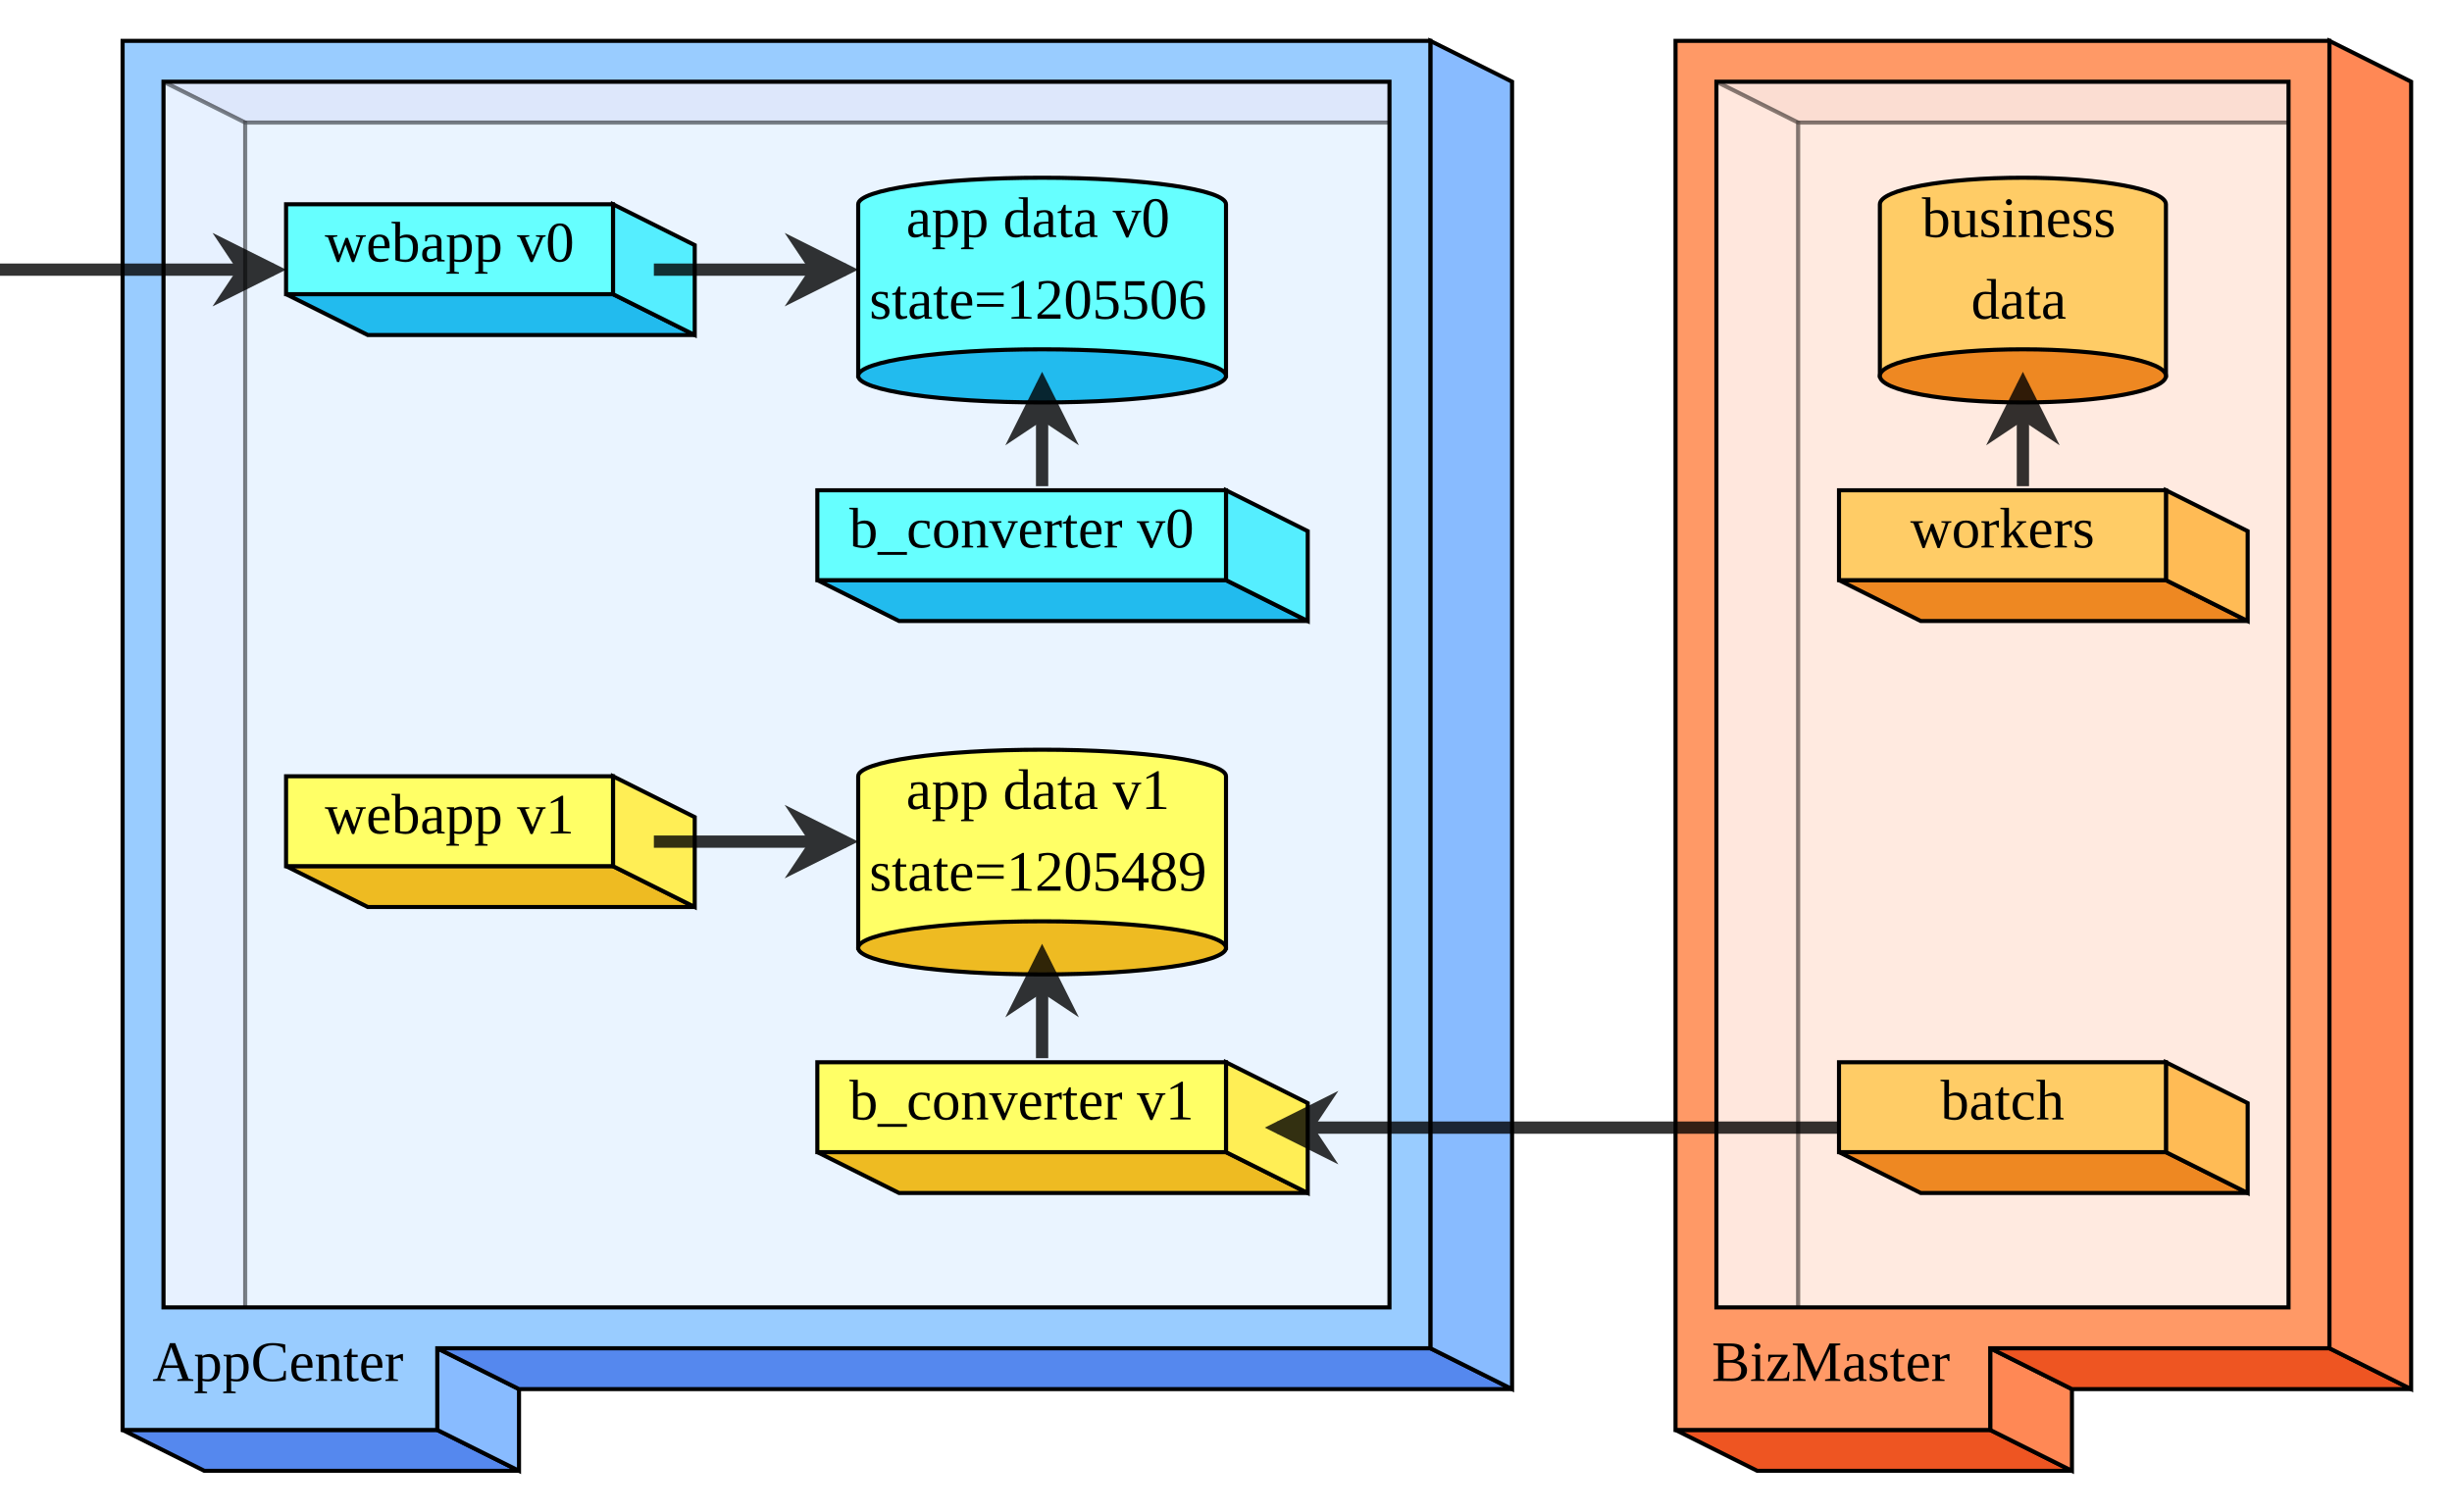
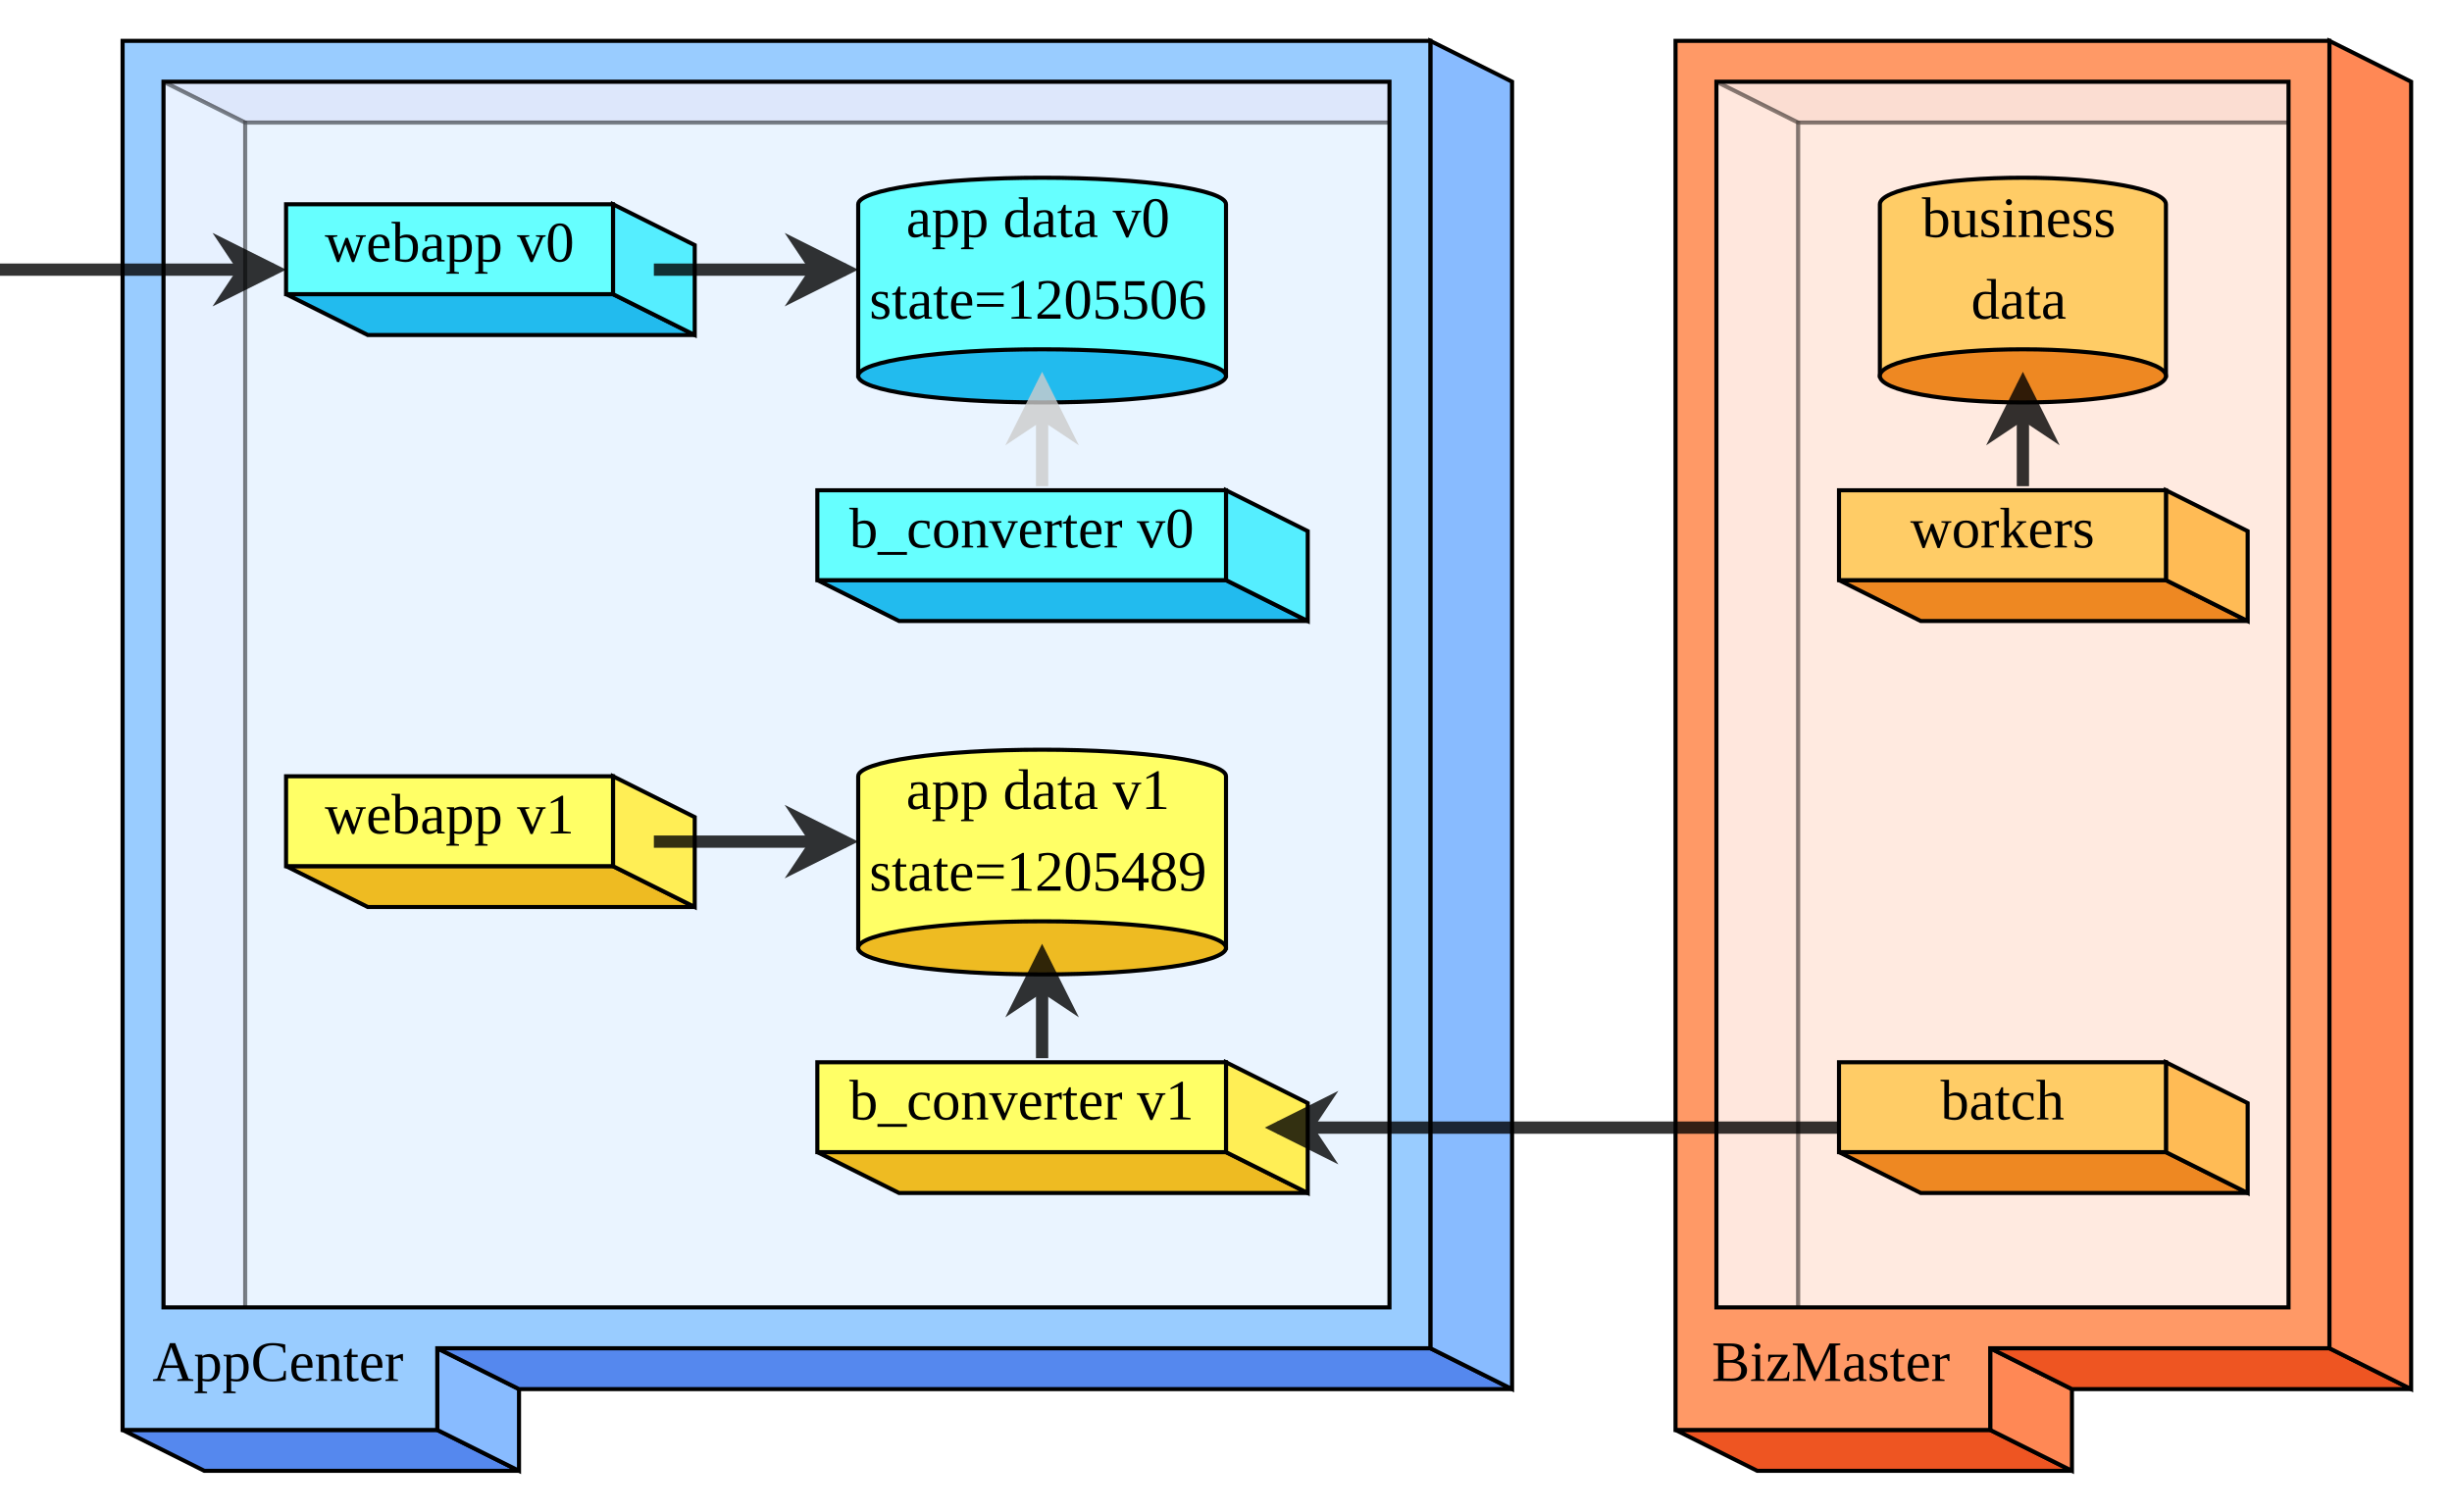
<svg xmlns="http://www.w3.org/2000/svg" width="600" height="370">
  <path fill-opacity="0.2" stroke-opacity="0.3" d="M40.0,20.0  h300.0 l20.0,10.0 h-300.0 l-20.0,-10.0 z" fill="#58e" stroke="#000" />
  <path fill-opacity="0.2" stroke-opacity="0.3" d="M40.0,20.0  l20.0,10.0 v300.0 l-20.0,-10.0 v-300.0 z" fill="#8bf" stroke="#000" />
  <path fill-opacity="0.2" stroke-opacity="0.3" d="M60.0,30.0  h300.0 v300.0 h-300.0 v-300.0 z" fill="#9cf" stroke="#000" />
  <path d="M70.0,72.0  h80.0 l20.0,10.0 h-80.0 l-20.0,-10.0 z" fill="#2be" stroke="#000" />
  <path d="M150.0,72.0  v-22.0 l20.0,10.0 v22.0 l-20.0,-10.0 z" fill="#5ef" stroke="#000" />
  <rect fill="#6ff" stroke="#000" x="70.0" y="50.0" width="80.0" height="22.0" />
  <text x="110.0" y="64.0" font-size="14.0" fill="#000" text-anchor="middle">webapp v0</text>
  <path d="M210.0,92.0  v-42.0 a45.0,6.5,0.0,1,1,90.0,0.0 v42.0 z" fill="#6ff" stroke="#000" />
  <ellipse cx="255.0" cy="92.0" rx="45.0" ry="6.5" fill="#2be" stroke="#000" />
  <text x="254.0" y="58.0" font-size="14.0" fill="#000" text-anchor="middle">app data v0</text>
  <text x="254.0" y="78.0" font-size="14.0" fill="#000" text-anchor="middle">state=1205506</text>
  <path d="M200.0,142.0  h100.0 l20.0,10.0 h-100.0 l-20.0,-10.0 z" fill="#2be" stroke="#000" />
  <path d="M300.0,142.0  v-22.0 l20.0,10.0 v22.0 l-20.0,-10.0 z" fill="#5ef" stroke="#000" />
  <rect fill="#6ff" stroke="#000" x="200.0" y="120.0" width="100.0" height="22.0" />
  <text x="250.0" y="134.0" font-size="14.0" fill="#000" text-anchor="middle">b_converter v0</text>
  <path d="M30.0,350.0  h77.0 l20.0,10.0 h-77.0 l-20.0,-10.0 z" fill="#58e" stroke="#000" />
  <path d="M107.0,350.0  v-20.0 l20.0,10.0 v20.0 l-20.0,-10.0 z" fill="#8bf" stroke="#000" />
  <path d="M107.0,330.0  h243.0 l20.0,10.0 h-243.0 l-20.0,-10.0 z" fill="#58e" stroke="#000" />
  <path d="M350.0,330.0  v-320.0 l20.0,10.0 v320.0 l-20.0,-10.0 z" fill="#8bf" stroke="#000" />
  <path fill-rule="evenodd" d="M30.0,10.0  h320.0 v320.0 h-243.0 v20.0 h-77.0 v-340.0 z  m10.0,10.0 v300.0 h300.0 v-300.0 h-300.0 z" fill="#9cf" stroke="#000" />
  <text x="68.0" y="338.0" font-size="14.0" fill="#000" text-anchor="middle">AppCenter</text>
  <path fill-opacity="0.2" stroke-opacity="0.3" d="M420.0,20.0  h140.0 l20.0,10.0 h-140.0 l-20.0,-10.0 z" fill="#e52" stroke="#000" />
  <path fill-opacity="0.2" stroke-opacity="0.3" d="M420.0,20.0  l20.0,10.0 v300.0 l-20.0,-10.0 v-300.0 z" fill="#f85" stroke="#000" />
  <path fill-opacity="0.2" stroke-opacity="0.3" d="M440.0,30.0  h140.0 v300.0 h-140.0 v-300.0 z" fill="#f96" stroke="#000" />
  <path d="M450.0,142.0  h80.0 l20.0,10.0 h-80.0 l-20.0,-10.0 z" fill="#e82" stroke="#000" />
  <path d="M530.0,142.0  v-22.0 l20.0,10.0 v22.0 l-20.0,-10.0 z" fill="#fb5" stroke="#000" />
  <rect fill="#fc6" stroke="#000" x="450.0" y="120.0" width="80.0" height="22.0" />
  <text x="490.0" y="134.0" font-size="14.0" fill="#000" text-anchor="middle">workers</text>
  <path d="M460.0,92.0  v-42.0 a35.0,6.5,0.0,1,1,70.0,0.0 v42.0 z" fill="#fc6" stroke="#000" />
  <ellipse cx="495.0" cy="92.0" rx="35.0" ry="6.5" fill="#e82" stroke="#000" />
  <text x="494.0" y="58.0" font-size="14.0" fill="#000" text-anchor="middle">business</text>
  <text x="494.0" y="78.0" font-size="14.0" fill="#000" text-anchor="middle">data</text>
  <path d="M410.0,350.0  h77.0 l20.0,10.0 h-77.0 l-20.0,-10.0 z" fill="#e52" stroke="#000" />
  <path d="M487.0,350.0  v-20.0 l20.0,10.0 v20.0 l-20.0,-10.0 z" fill="#f85" stroke="#000" />
  <path d="M487.0,330.0  h83.0 l20.0,10.0 h-83.0 l-20.0,-10.0 z" fill="#e52" stroke="#000" />
  <path d="M570.0,330.0  v-320.0 l20.0,10.0 v320.0 l-20.0,-10.0 z" fill="#f85" stroke="#000" />
  <path fill-rule="evenodd" d="M410.0,10.0  h160.0 v320.0 h-83.0 v20.0 h-77.0 v-340.0 z  m10.0,10.0 v300.0 h140.0 v-300.0 h-140.0 z" fill="#f96" stroke="#000" />
  <text x="448.0" y="338.0" font-size="14.0" fill="#000" text-anchor="middle">BizMaster</text>
  <marker id="arrow_BLACK" markerWidth="6" markerHeight="6" viewBox="-3 -3 6 6" refX="2" refY="0" markerUnits="strokeWidth" orient="auto">
    <polygon points="-1,0 -3,3 3,0 -3,-3" fill="#000" />
  </marker>
  <path stroke="#000" opacity="0.8" stroke-width="3.0" fill="none" d="M495.0,119.0  l0.0,-25.0" marker-end="url(#arrow_BLACK)" />
  <path stroke="#000" opacity="0.8" stroke-width="3.0" fill="none" d="M160.0,66.0  l47.0,0.0" marker-end="url(#arrow_BLACK)" />
-   <path stroke="#000" opacity="0.8" stroke-width="3.0" fill="none" d="M255.0,119.0  l0.0,-25.0" marker-end="url(#arrow_BLACK)" />
+   <marker id="arrow_GRAY" markerWidth="6" markerHeight="6" viewBox="-3 -3 6 6" refX="2" refY="0" markerUnits="strokeWidth" orient="auto">
+     <polygon points="-1,0 -3,3 3,0 -3,-3" fill="#ccc" />
+   </marker>
+   <path stroke="#ccc" opacity="0.8" stroke-width="3.0" fill="none" d="M255.0,119.0  l0.0,-25.0" marker-end="url(#arrow_GRAY)" />
  <path d="M70.0,212.0  h80.0 l20.0,10.0 h-80.0 l-20.0,-10.0 z" fill="#eb2" stroke="#000" />
  <path d="M150.0,212.0  v-22.0 l20.0,10.0 v22.0 l-20.0,-10.0 z" fill="#fe5" stroke="#000" />
  <rect fill="#ff6" stroke="#000" x="70.0" y="190.0" width="80.0" height="22.0" />
  <text x="110.0" y="204.0" font-size="14.0" fill="#000" text-anchor="middle">webapp v1</text>
  <path d="M210.0,232.0  v-42.0 a45.0,6.5,0.0,1,1,90.0,0.0 v42.0 z" fill="#ff6" stroke="#000" />
  <ellipse cx="255.0" cy="232.0" rx="45.0" ry="6.5" fill="#eb2" stroke="#000" />
  <text x="254.0" y="198.0" font-size="14.0" fill="#000" text-anchor="middle">app data v1</text>
  <text x="254.0" y="218.0" font-size="14.0" fill="#000" text-anchor="middle">state=1205489</text>
  <path d="M200.0,282.0  h100.0 l20.0,10.0 h-100.0 l-20.0,-10.0 z" fill="#eb2" stroke="#000" />
  <path d="M300.0,282.0  v-22.0 l20.0,10.0 v22.0 l-20.0,-10.0 z" fill="#fe5" stroke="#000" />
  <rect fill="#ff6" stroke="#000" x="200.0" y="260.0" width="100.0" height="22.0" />
  <text x="250.0" y="274.0" font-size="14.0" fill="#000" text-anchor="middle">b_converter v1</text>
  <path d="M450.0,282.0  h80.0 l20.0,10.0 h-80.0 l-20.0,-10.0 z" fill="#e82" stroke="#000" />
  <path d="M530.0,282.0  v-22.0 l20.0,10.0 v22.0 l-20.0,-10.0 z" fill="#fb5" stroke="#000" />
  <rect fill="#fc6" stroke="#000" x="450.0" y="260.0" width="80.0" height="22.0" />
  <text x="490.0" y="274.0" font-size="14.0" fill="#000" text-anchor="middle">batch</text>
  <path stroke="#000" opacity="0.8" stroke-width="3.0" fill="none" d="M160.0,206.0  l47.0,0.0" marker-end="url(#arrow_BLACK)" />
  <path stroke="#000" opacity="0.8" stroke-width="3.0" fill="none" d="M255.0,259.0  l0.0,-25.0" marker-end="url(#arrow_BLACK)" />
  <path stroke="#000" opacity="0.8" stroke-width="3.0" fill="none" d="M450.0,276.0  l-137.5,0.0" marker-end="url(#arrow_BLACK)" />
  <path stroke="#000" opacity="0.8" stroke-width="3.0" fill="none" d="M0.0,66.0  l67.0,0.0" marker-end="url(#arrow_BLACK)" />
</svg>
